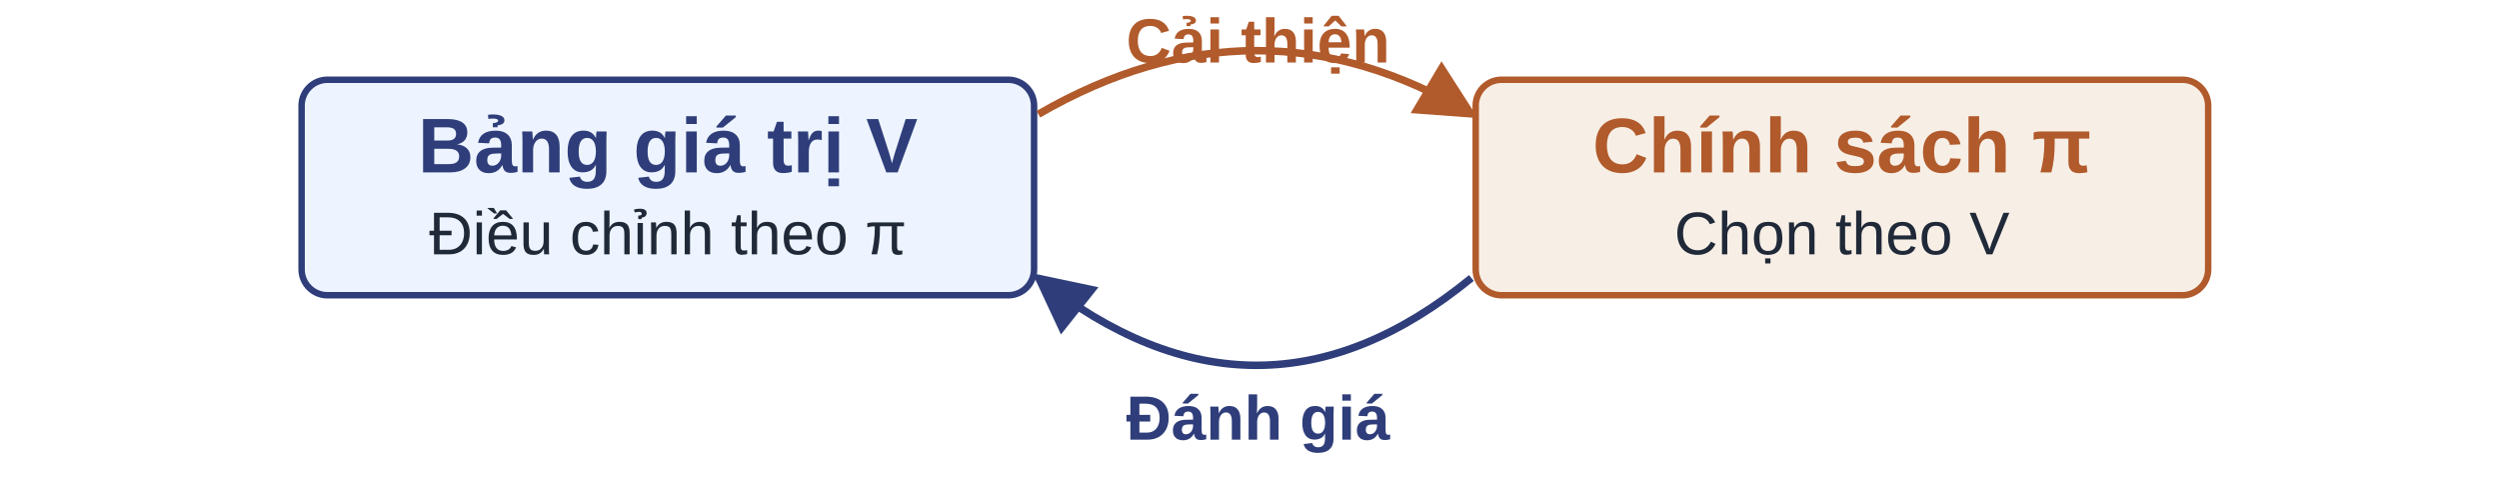
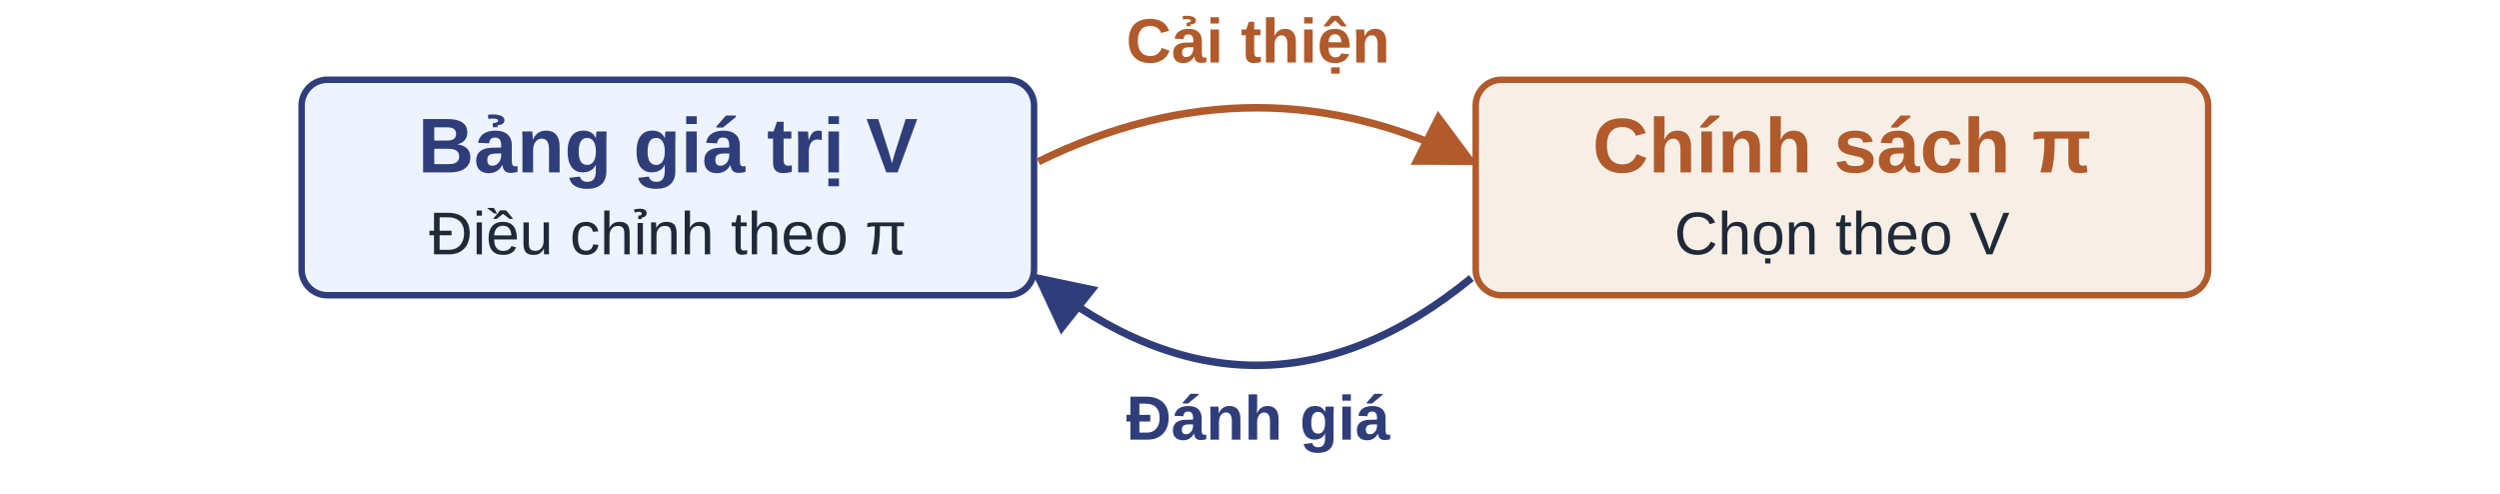
<svg xmlns="http://www.w3.org/2000/svg" width="1160" height="229" viewBox="0 0 1160 229" role="img" aria-labelledby="title desc">
  <defs>
    <marker id="arrow" markerWidth="8" markerHeight="8" refX="7" refY="4" orient="auto" markerUnits="strokeWidth">
      <path d="M0,0 L8,4 L0,8 Z" fill="#2F3E7A" />
    </marker>
    <marker id="warm" markerWidth="8" markerHeight="8" refX="7" refY="4" orient="auto" markerUnits="strokeWidth">
      <path d="M0,0 L8,4 L0,8 Z" fill="#B15A2B" />
    </marker>
  </defs>
  <g font-family="Arial, Helvetica, sans-serif" fill="#202938" font-size="32" text-anchor="middle">
    <rect x="140" y="37" width="340" height="100" rx="12" fill="#EDF4FF" stroke="#2F3E7A" stroke-width="3" />
    <text x="310" y="80" font-size="36" fill="#2F3E7A" font-weight="bold">Bảng giá trị V</text>
    <text x="310" y="118" font-size="28" fill="#202938" font-weight="normal">Điều chỉnh theo π</text>
    <rect x="685" y="37" width="340" height="100" rx="12" fill="#F7EFE6" stroke="#B15A2B" stroke-width="3" />
    <text x="855" y="80" font-size="36" fill="#B15A2B" font-weight="bold">Chính sách π</text>
    <text x="855" y="118" font-size="28" fill="#202938" font-weight="normal">Chọn theo V</text>
-     <path d="M482 53 Q584 -6 683 53" fill="none" stroke="#B15A2B" stroke-width="3.5" marker-end="url(#warm)" />
+     <path d="M482 75 Q584 25 683 75" fill="none" stroke="#B15A2B" stroke-width="3.5" marker-end="url(#warm)" />
    <text x="584" y="29" font-size="29" fill="#B15A2B" font-weight="bold">Cải thiện</text>
    <path d="M683 129 Q584 210 482 129" fill="none" stroke="#2F3E7A" stroke-width="3.5" marker-end="url(#arrow)" />
    <text x="584" y="204" font-size="29" fill="#2F3E7A" font-weight="bold">Đánh giá</text>
  </g>
</svg>
